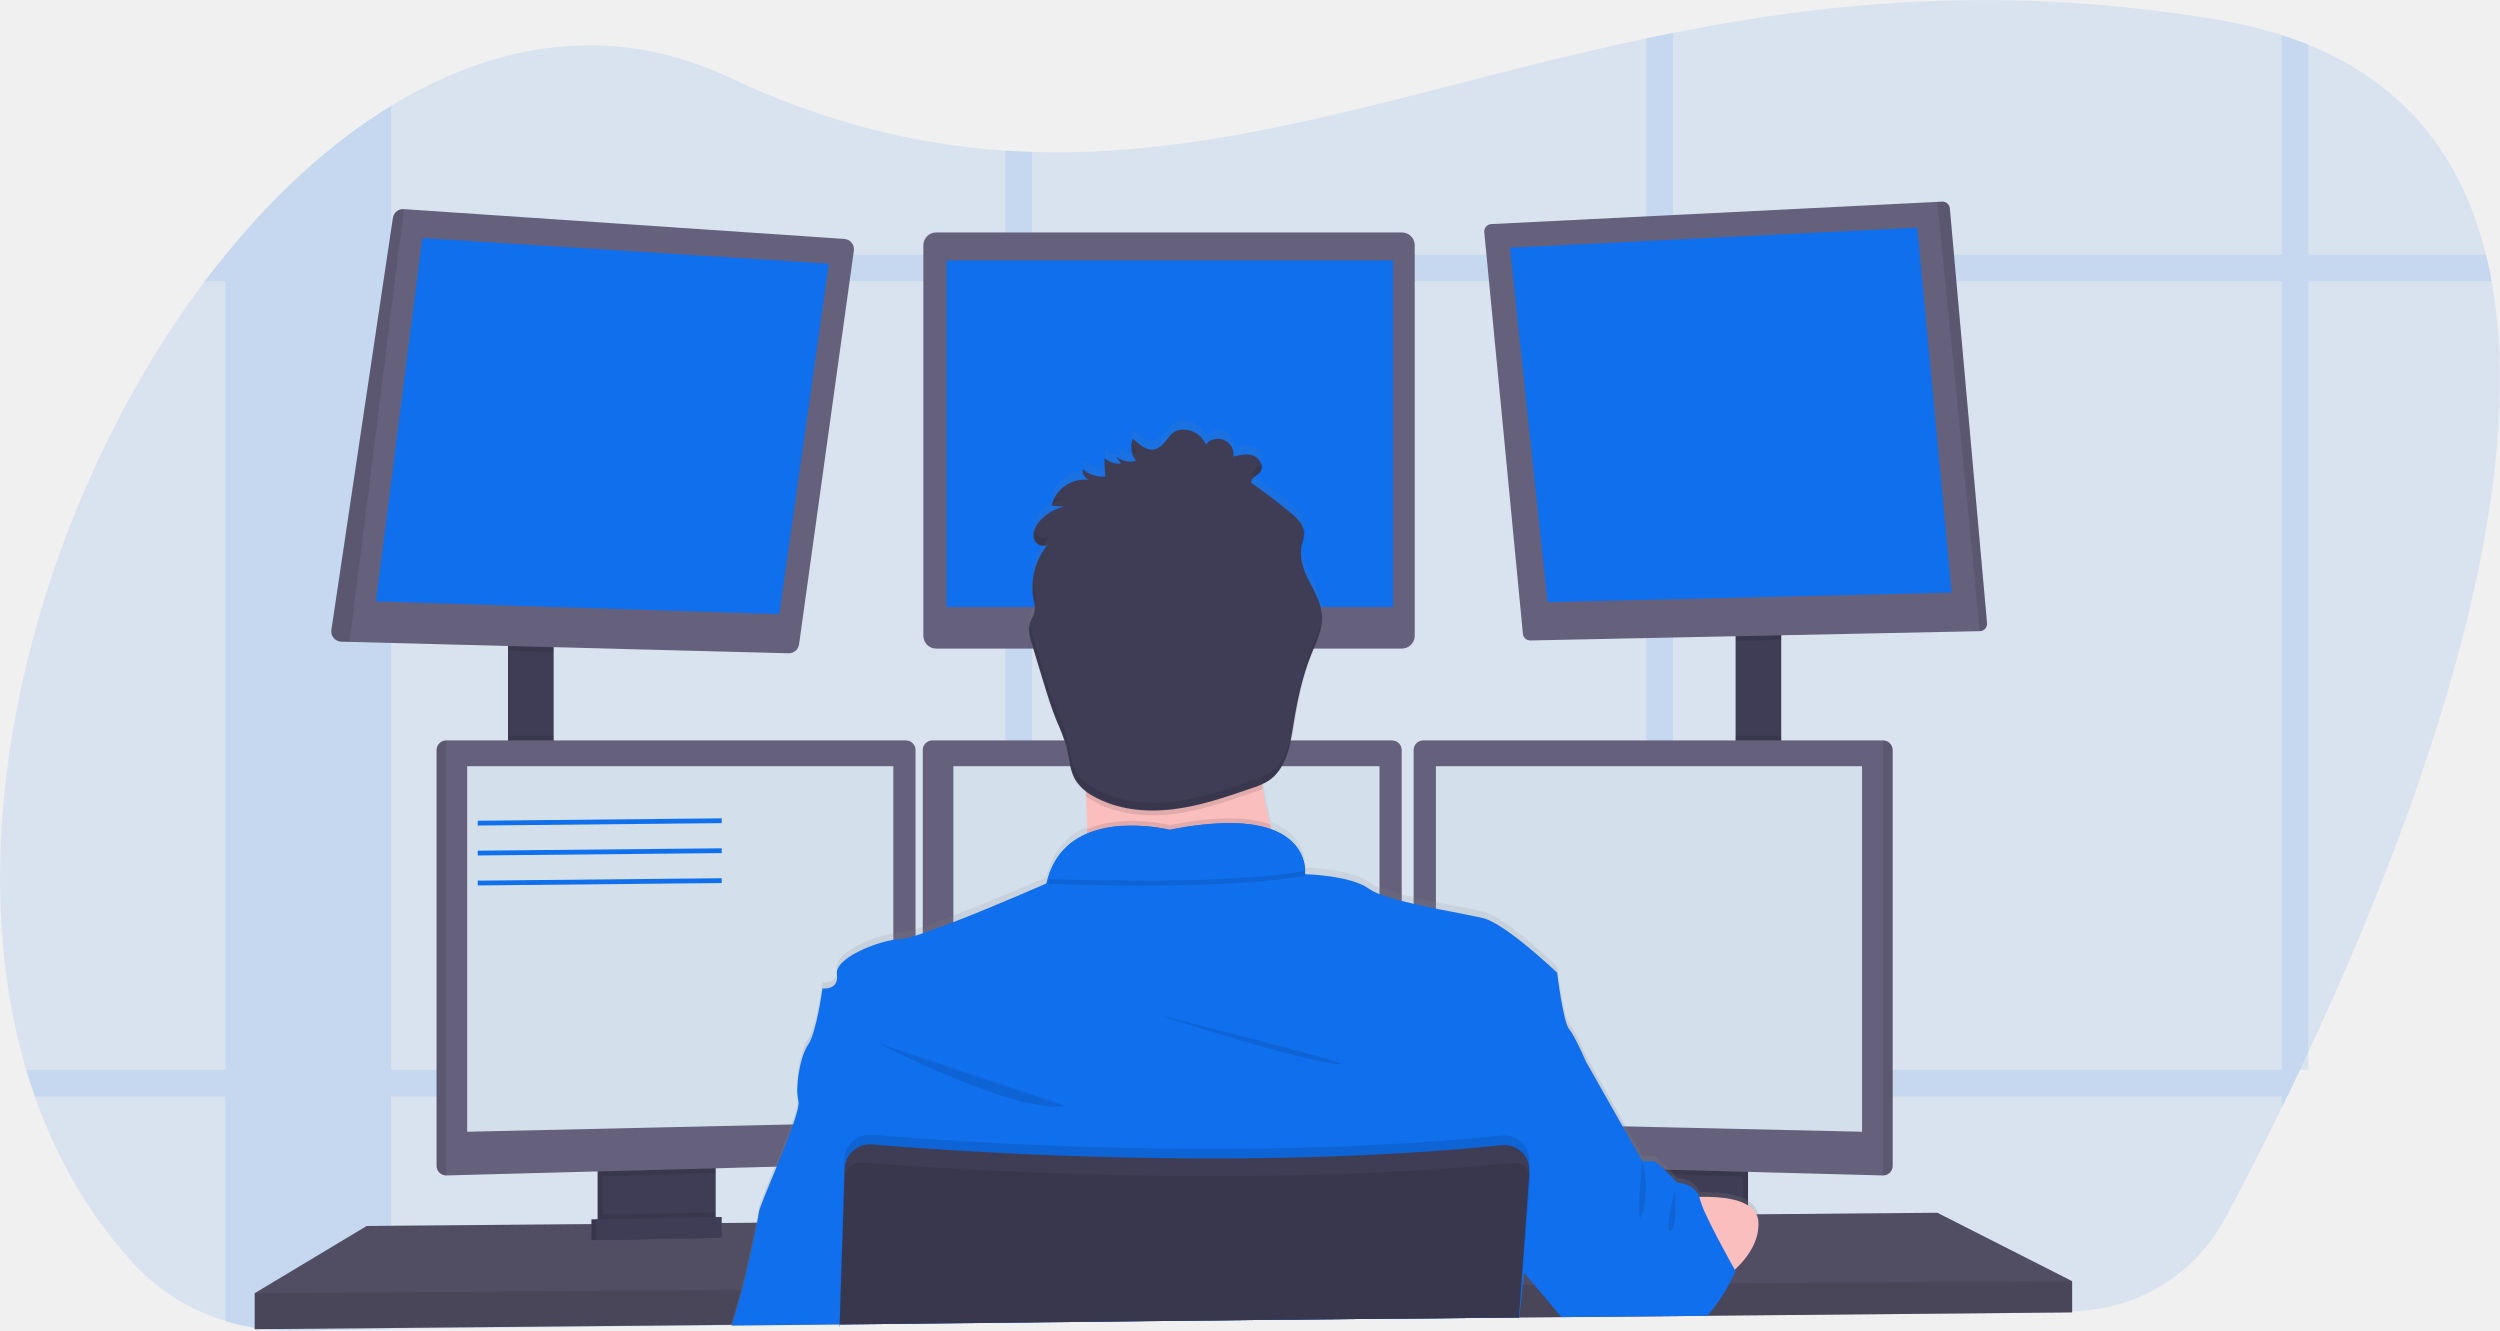
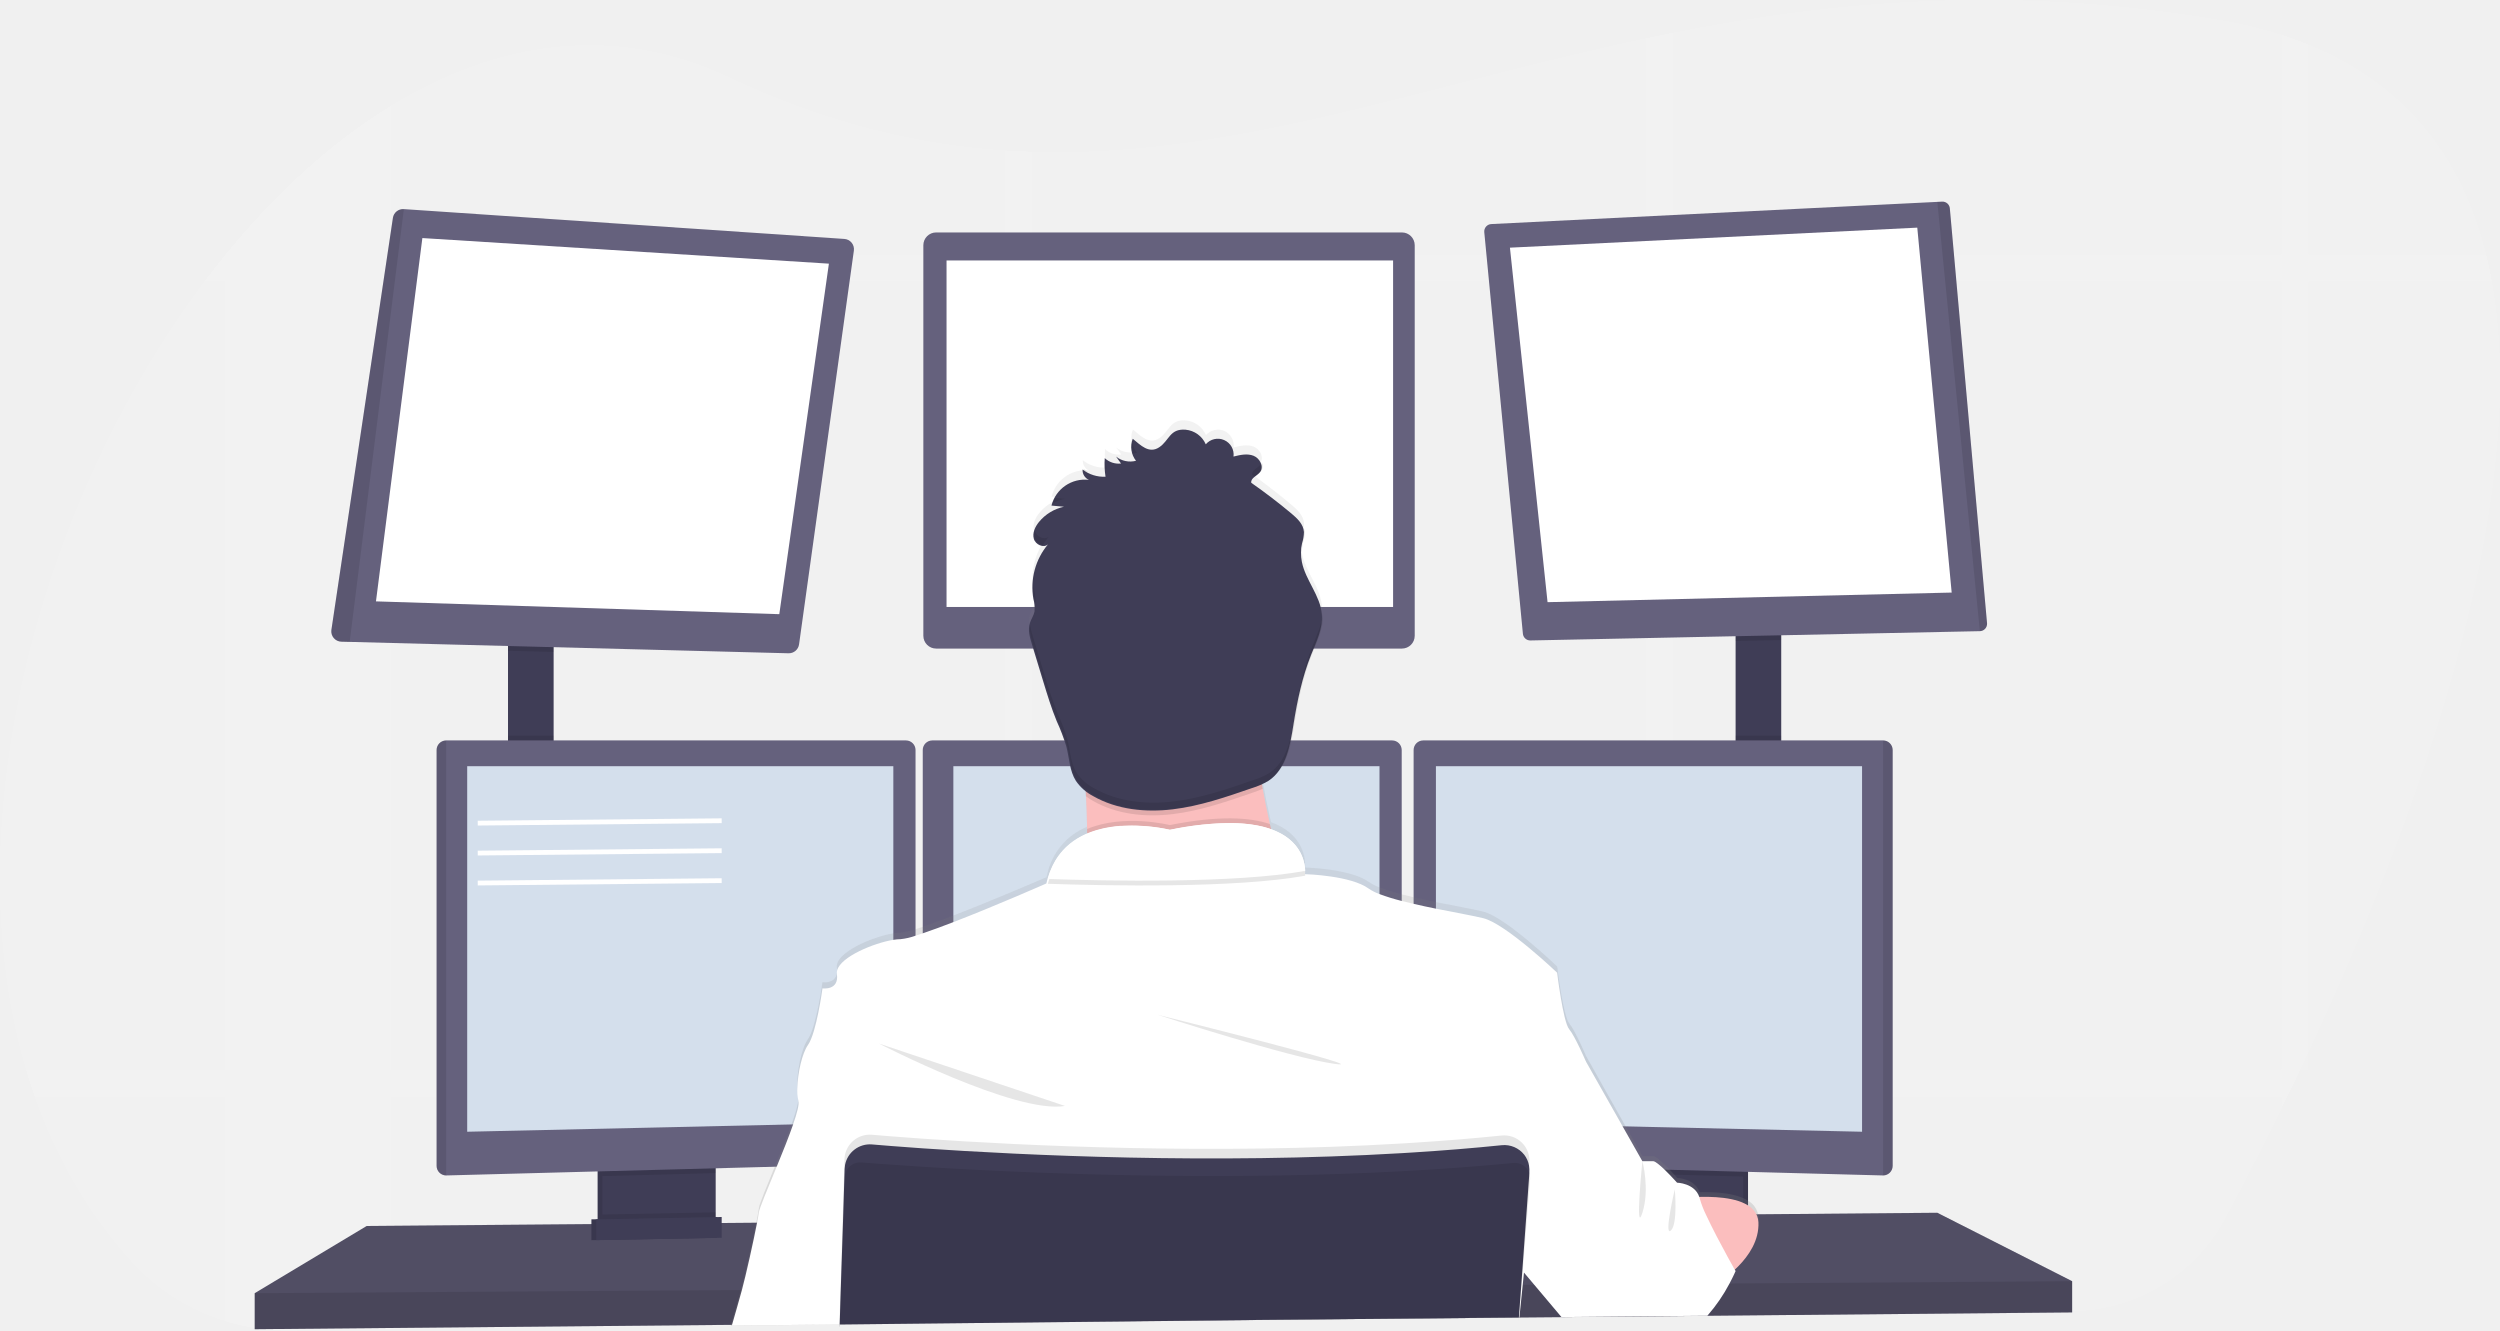
<svg xmlns="http://www.w3.org/2000/svg" id="59725d3d-bdd8-4af0-9b66-49b8d09410bc" data-name="Layer 1" width="1041.32" height="554.17" viewBox="0 0 1041.32 554.17">
  <defs>
    <linearGradient id="dff037aa-d578-4bab-81e7-399360663117" x1="597.75" y1="725.44" x2="597.75" y2="347.69" gradientUnits="userSpaceOnUse">
      <stop offset="0" stop-color="gray" stop-opacity="0.25" />
      <stop offset="0.54" stop-color="gray" stop-opacity="0.12" />
      <stop offset="1" stop-color="gray" stop-opacity="0.1" />
    </linearGradient>
  </defs>
-   <path d="M1040.82,611.12q-1.74,3.75-3.47,7.4-2.7,5.67-5.33,11.12c-.78,1.61-1.56,3.19-2.32,4.77-8.6,17.57-16.63,33.11-23.45,45.89A73.21,73.21,0,0,1,942.44,719l-151.65,1.65h-1.6l-13,.14-11.12.12-34.1.37-1.38,0-17.36.19h-.53l-107,1.16-95.51,1-11.11.12-69,.75H429l-44.75.48h-.48l-141.5,1.53-42.33.46a88.07,88.07,0,0,1-26.67-3.82,86.39,86.39,0,0,1-39.09-24.75C116,678.37,102.75,655,93.85,629.64q-1.93-5.49-3.6-11.12C59.44,514.37,97,380,164.6,290.08q4.25-5.64,8.64-11l.07-.08c20.79-25.52,44.1-46.84,68.93-62,44-26.91,92.75-34.49,140.7-11.9,40.57,19.12,78.45,28.11,115.17,30.55,3.71.24,7.42.42,11.11.53,84.23,2.65,163.17-27.7,255.87-47.29,3.69-.78,7.39-1.55,11.12-2.28,66.13-13.16,139.49-20.1,226.73-5.51a189.09,189.09,0,0,1,26.76,6.4q5.77,1.86,11.12,4c41.64,16.94,64.35,48.24,74,87.46q1.37,5.46,2.37,11.11C1134.3,384.41,1084.19,518.23,1040.82,611.12Z" transform="translate(-79.34 -172.91)" fill="#0f6fec" opacity="0.1" />
+   <path d="M1040.82,611.12q-1.74,3.75-3.47,7.4-2.7,5.67-5.33,11.12c-.78,1.61-1.56,3.19-2.32,4.77-8.6,17.57-16.63,33.11-23.45,45.89A73.21,73.21,0,0,1,942.44,719l-151.65,1.65h-1.6l-13,.14-11.12.12-34.1.37-1.38,0-17.36.19h-.53l-107,1.16-95.51,1-11.11.12-69,.75H429l-44.75.48h-.48l-141.5,1.53-42.33.46a88.07,88.07,0,0,1-26.67-3.82,86.39,86.39,0,0,1-39.09-24.75C116,678.37,102.75,655,93.85,629.64q-1.93-5.49-3.6-11.12C59.44,514.37,97,380,164.6,290.08q4.25-5.64,8.64-11l.07-.08c20.79-25.52,44.1-46.84,68.93-62,44-26.91,92.75-34.49,140.7-11.9,40.57,19.12,78.45,28.11,115.17,30.55,3.71.24,7.42.42,11.11.53,84.23,2.65,163.17-27.7,255.87-47.29,3.69-.78,7.39-1.55,11.12-2.28,66.13-13.16,139.49-20.1,226.73-5.51a189.09,189.09,0,0,1,26.76,6.4q5.77,1.86,11.12,4c41.64,16.94,64.35,48.24,74,87.46q1.37,5.46,2.37,11.11C1134.3,384.41,1084.19,518.23,1040.82,611.12Z" transform="translate(-79.34 -172.91)" fill="#ffffff" opacity="0.1" />
  <g opacity="0.1">
-     <path d="M242.24,217V726.62l-42.33.46a88.07,88.07,0,0,1-26.67-3.82V279h.07C194.1,253.45,217.41,232.13,242.24,217Z" transform="translate(-79.34 -172.91)" fill="#0f6fec" />
-     <path d="M1117.24,290.08H164.6q4.25-5.64,8.64-11V279h941.63Q1116.24,284.43,1117.24,290.08Z" transform="translate(-79.34 -172.91)" fill="#0f6fec" />
-     <path d="M1040.82,191.51v427h-3.47q-2.7,5.67-5.33,11.12c-.78,1.61-1.56,3.19-2.32,4.77V187.47Q1035.47,189.33,1040.82,191.51Z" transform="translate(-79.34 -172.91)" fill="#0f6fec" />
-     <path d="M776.21,186.58V720.83l-11.12.12V188.86C768.78,188.08,772.48,187.31,776.21,186.58Z" transform="translate(-79.34 -172.91)" fill="#0f6fec" />
-     <path d="M509.22,236.15V723.73l-11.11.12V235.62C501.82,235.86,505.53,236,509.22,236.15Z" transform="translate(-79.34 -172.91)" fill="#0f6fec" />
-     <path d="M1037.35,618.52q-2.7,5.67-5.33,11.12H93.85q-1.93-5.49-3.6-11.12Z" transform="translate(-79.34 -172.91)" fill="#0f6fec" />
+     <path d="M242.24,217V726.62l-42.33.46a88.07,88.07,0,0,1-26.67-3.82V279h.07C194.1,253.45,217.41,232.13,242.24,217Z" transform="translate(-79.34 -172.91)" fill="#ffffff" />
+     <path d="M1117.24,290.08H164.6q4.25-5.64,8.64-11V279h941.63Q1116.24,284.43,1117.24,290.08Z" transform="translate(-79.34 -172.91)" fill="#ffffff" />
+     <path d="M1040.82,191.51v427h-3.47q-2.7,5.67-5.33,11.12c-.78,1.61-1.56,3.19-2.32,4.77V187.47Q1035.47,189.33,1040.82,191.51Z" transform="translate(-79.34 -172.91)" fill="#ffffff" />
+     <path d="M776.21,186.58V720.83l-11.12.12V188.86C768.78,188.08,772.48,187.31,776.21,186.58Z" transform="translate(-79.34 -172.91)" fill="#ffffff" />
+     <path d="M509.22,236.15V723.73l-11.11.12V235.62C501.82,235.86,505.53,236,509.22,236.15Z" transform="translate(-79.34 -172.91)" fill="#ffffff" />
+     <path d="M1037.35,618.52q-2.7,5.67-5.33,11.12H93.85q-1.93-5.49-3.6-11.12Z" transform="translate(-79.34 -172.91)" fill="#ffffff" />
  </g>
  <rect x="211.6" y="265.83" width="19" height="57.66" fill="#3f3d56" />
  <rect x="722.93" y="262.83" width="19" height="61" fill="#3f3d56" />
  <polygon points="863.1 533.65 863.1 546.65 711.18 548.05 709.56 548.08 651.82 548.61 650.44 548.63 632.89 548.78 632.37 548.78 525.39 549.77 349.78 551.4 349.63 551.4 304.98 551.82 304.5 551.83 106.1 553.65 106.1 538.65 152.75 510.65 246.35 509.87 248.35 509.86 249.01 509.85 251.01 509.82 295.95 509.45 297.96 509.44 298.6 509.43 300.6 509.42 315.01 509.3 315.39 509.29 350.94 508.99 351.23 508.99 628.63 506.65 635.42 506.6 636.1 506.6 641.28 506.55 678.93 506.24 680.93 506.21 682.78 506.19 683.74 506.19 695.45 506.1 697.77 506.07 700.88 506.05 710.63 505.96 726.1 505.83 728.1 505.81 731.58 505.79 732.23 505.79 806.94 505.15 863.1 533.65" fill="#65617d" />
  <polygon points="863.1 533.65 863.1 546.65 711.18 548.05 709.56 548.08 651.82 548.61 650.44 548.63 632.89 548.78 632.37 548.78 525.39 549.77 349.78 551.4 349.63 551.4 304.98 551.82 304.5 551.83 106.1 553.65 106.1 538.65 152.75 510.65 246.35 509.87 248.35 509.86 249.01 509.85 251.01 509.82 295.95 509.45 297.96 509.44 298.6 509.43 300.6 509.42 315.01 509.3 315.39 509.29 350.94 508.99 351.23 508.99 628.63 506.65 635.42 506.6 636.1 506.6 641.28 506.55 678.93 506.24 680.93 506.21 682.78 506.19 683.74 506.19 695.45 506.1 697.77 506.07 700.88 506.05 710.63 505.96 726.1 505.83 728.1 505.81 731.58 505.79 732.23 505.79 806.94 505.15 863.1 533.65" opacity="0.2" />
  <path d="M375.44,656.57v24.49a6.13,6.13,0,0,1-3.5,5.54,6,6,0,0,1-2.5.6l-34.9.74a6,6,0,0,1-2.7-.57,6.12,6.12,0,0,1-3.57-5.57V656.57Z" transform="translate(-79.34 -172.91)" fill="#3f3d56" />
  <path d="M375.44,656.57v24.49a6.13,6.13,0,0,1-3.5,5.54,6,6,0,0,1-2.5.6l-34.9.74a6,6,0,0,1-2.7-.57,6.12,6.12,0,0,1-3.57-5.57V656.57Z" transform="translate(-79.34 -172.91)" opacity="0.1" />
  <path d="M377.44,656.57v24.49a6.13,6.13,0,0,1-3.5,5.54,6,6,0,0,1-2.5.6l-34.9.74a6,6,0,0,1-2.7-.57,6.12,6.12,0,0,1-3.57-5.57V656.57Z" transform="translate(-79.34 -172.91)" fill="#3f3d56" />
  <rect x="680.93" y="483.66" width="47.17" height="31.5" fill="#3f3d56" />
  <rect x="680.93" y="483.66" width="47.17" height="31.5" opacity="0.1" />
  <rect x="678.93" y="483.66" width="47.17" height="31.5" fill="#3f3d56" />
  <polygon points="230.6 265.82 230.6 271.55 211.6 271.06 211.6 265.82 230.6 265.82" opacity="0.1" />
  <path d="M435,277.31l-22.83,164a4.3,4.3,0,0,1-4.37,3.71L225,440.28l-3.47-.09a4.3,4.3,0,0,1-4.16-4.87L243,263.64a4.3,4.3,0,0,1,4.54-3.63L431,272.43A4.29,4.29,0,0,1,435,277.31Z" transform="translate(-79.34 -172.91)" fill="#65617d" />
-   <polygon points="175.93 99.16 156.6 250.49 324.6 255.82 345.26 109.82 175.93 99.16" fill="#0f6fec" />
+   <polygon points="175.93 99.16 156.6 250.49 324.6 255.82 345.26 109.82 175.93 99.16" fill="#ffffff" />
  <rect x="384.6" y="96.82" width="204.67" height="173.33" rx="5.33" ry="5.33" fill="#65617d" />
-   <rect x="394.26" y="108.49" width="186" height="144.33" fill="#0f6fec" />
+   <rect x="394.26" y="108.49" width="186" height="144.33" fill="#ffffff" />
  <polygon points="741.93 262.82 741.93 266.61 722.93 267 722.93 262.82 741.93 262.82" opacity="0.1" />
  <path d="M907,432.53a3.08,3.08,0,0,1-3,3.28L716.8,439.68a3.08,3.08,0,0,1-3.13-2.79L697.58,269.61a3.08,3.08,0,0,1,2.92-3.37L886.28,257l2-.1a3.07,3.07,0,0,1,3.22,2.8Z" transform="translate(-79.34 -172.91)" fill="#65617d" />
-   <polygon points="628.93 103.16 798.6 94.82 812.93 246.82 644.6 250.82 628.93 103.16" fill="#0f6fec" />
+   <polygon points="628.93 103.16 798.6 94.82 812.93 246.82 644.6 250.82 628.93 103.16" fill="#ffffff" />
  <path d="M907,432.53a3.08,3.08,0,0,1-3,3.28L886.28,257l2-.1a3.07,3.07,0,0,1,3.22,2.8Z" transform="translate(-79.34 -172.91)" opacity="0.1" />
  <path d="M247.57,260,225,440.28l-3.47-.09a4.3,4.3,0,0,1-4.16-4.87L243,263.64A4.3,4.3,0,0,1,247.57,260Z" transform="translate(-79.34 -172.91)" opacity="0.1" />
  <rect x="211.6" y="306.41" width="19" height="17.08" opacity="0.1" />
  <polygon points="298.1 483.65 298.1 488.62 250.93 489.88 250.93 483.65 298.1 483.65" opacity="0.1" />
  <path d="M460.69,485.27v168.2a4,4,0,0,1-3.85,3.95l-191.65,5.1h-.05a4,4,0,0,1-3.95-3.95V485.27a4,4,0,0,1,3.95-3.95h191.6A4,4,0,0,1,460.69,485.27Z" transform="translate(-79.34 -172.91)" fill="#65617d" />
  <path d="M265.19,481.32v181.2h-.05a4,4,0,0,1-3.95-3.95V485.27a4,4,0,0,1,3.95-3.95Z" transform="translate(-79.34 -172.91)" opacity="0.1" />
  <polygon points="194.6 319.15 372.1 319.15 372.1 467.4 194.6 471.4 194.6 319.15" fill="#d4dfec" />
  <rect x="722.93" y="306.41" width="19" height="17.42" opacity="0.1" />
  <polygon points="726.1 483.65 726.1 490.06 678.93 488.8 678.93 483.65 726.1 483.65" opacity="0.1" />
  <path d="M867.69,485.27v173.3a4,4,0,0,1-4,3.95h0L672,657.42a4,4,0,0,1-3.85-3.95V485.27a4,4,0,0,1,3.95-3.95h191.6A4,4,0,0,1,867.69,485.27Z" transform="translate(-79.34 -172.91)" fill="#65617d" />
  <path d="M867.69,485.27v173.3a4,4,0,0,1-4,3.95h0V481.32h0A4,4,0,0,1,867.69,485.27Z" transform="translate(-79.34 -172.91)" opacity="0.1" />
  <polygon points="775.6 319.15 598.1 319.15 598.1 467.4 775.6 471.4 775.6 319.15" fill="#d4dfec" />
  <path d="M663.19,485.27v168.2a4,4,0,0,1-3.85,3.95l-191.65,5.1h0a4,4,0,0,1-4-3.95V485.27a4,4,0,0,1,3.95-3.95h191.6A4,4,0,0,1,663.19,485.27Z" transform="translate(-79.34 -172.91)" fill="#65617d" />
  <polygon points="397.1 319.15 574.6 319.15 574.6 467.4 397.1 471.4 397.1 319.15" fill="#d4dfec" />
  <polygon points="863.1 533.65 863.1 546.65 711.18 548.05 709.56 548.08 651.82 548.61 650.44 548.63 632.89 548.78 632.37 548.78 525.39 549.77 349.78 551.4 349.63 551.4 304.98 551.82 304.5 551.83 106.1 553.65 106.1 538.65 308.61 537.32 309.09 537.32 350.08 537.04 350.27 537.04 633.35 535.17 633.64 535.17 633.81 535.16 634.28 535.16 639.07 535.13 640.53 535.13 715.02 534.63 719.42 534.61 720.4 534.6 863.1 533.65" opacity="0.1" />
  <circle cx="487.26" cy="272.16" r="51.33" fill="#fbbebe" />
  <path d="M383.74,725.09c0-.11.06-.23.1-.35,1-3.59,2.78-9.66,4.11-14.51.17-.6.33-1.19.48-1.75,1.47-5.47,4.33-18.28,5.92-26.27.56-2.81,1-5,1.09-6.1.2-1.69,3.21-8.92,6.62-17.23,2.39-5.84,5-12.22,6.91-17.6a61.38,61.38,0,0,0,2.93-9.85,5.1,5.1,0,0,0,0-2.13,14.69,14.69,0,0,1-.48-3.5v0c-.23-6.2,1.62-16,4.48-20.11,3.5-5,6-23.66,6-23.66s5.18.75,6-3.53a6.15,6.15,0,0,0,.1-1.4,7.41,7.41,0,0,0-.09-1.11c-.89-6.24,14.72-12.88,23.5-14.31a19.67,19.67,0,0,1,3-.28,27.24,27.24,0,0,0,6.25-1.44q1.4-.43,3-1c3.68-1.24,8.08-2.88,12.75-4.68,17.56-6.81,38.82-16,38.82-16,.15-.71.32-1.39.51-2.06a27.71,27.71,0,0,1,16.35-18.93h0c0-.66,0-1.33,0-2,0-3.45-.15-7-.3-10.54,0-.69-.06-1.38-.1-2.07,0-.2,0-.41,0-.61s0-.35,0-.52c0-.7-.07-1.4-.11-2.09l-.18-.14a16.41,16.41,0,0,1-3.9-4.2,15.27,15.27,0,0,1-1.42-3c-1.25-3.39-1.54-7.17-2.38-10.75l-.18-.74a84,84,0,0,0-4-10.58c-2.21-5.42-3.91-11-5.6-16.65q-1.54-5.13-3.11-10.28l-1.58-5.24c-.3-1-.6-2-.83-3v0a13.27,13.27,0,0,1-.26-1.4,0,0,0,0,1,0,0,10,10,0,0,1,.24-4.61,32.09,32.09,0,0,1,1.32-3,7.87,7.87,0,0,0,.5-1.38v0a3,3,0,0,0,.08-.32,5.65,5.65,0,0,0,.11-1.08,18.46,18.46,0,0,0-.52-3.89.07.07,0,0,1,0-.05,2.56,2.56,0,0,0-.05-.27,25.48,25.48,0,0,1-.36-3,28.45,28.45,0,0,1,3.47-15.57l.19-.36a25.22,25.22,0,0,1,1.84-2.78h0c.31-.42.63-.82,1-1.22-1.4,1.34-3.7.75-5-.69a3.61,3.61,0,0,1-.55-.75,3.81,3.81,0,0,1-.23-.45c-.05-.12-.09-.25-.13-.38-.7-2.45.52-5.06,2.12-7.05a18.49,18.49,0,0,1,5.74-4.7h0a3.84,3.84,0,0,1,.4-.21,17.12,17.12,0,0,1,2.64-1.06h0a15.06,15.06,0,0,1,1.63-.44l-3.71-.34-1.5-.14a14.49,14.49,0,0,1,13-10.91h1.08a11.73,11.73,0,0,1,1.57.13,4.44,4.44,0,0,1-2.65-4.33,14.41,14.41,0,0,0,9.19,3.06h.38a30,30,0,0,1-.34-3.27h0a0,0,0,0,1,0,0,0,0,0,0,1,0,0,33.19,33.19,0,0,1,0-4.46,8.44,8.44,0,0,0,6.78,2.26l-2.08-2.9a9.49,9.49,0,0,0,6.56,2.05l.48-.05a7,7,0,0,0,1.19-.23l.09,0c-.19-.24-.36-.49-.53-.75l-.06-.12a9.67,9.67,0,0,1-1-2.09,6.59,6.59,0,0,1-.24-.87h0a8.75,8.75,0,0,1,.45-5.45c3.23,2.7,6.77,6.39,11,3.6s4.37-7.91,11-7.39a10.2,10.2,0,0,1,8.41,6.12,6.75,6.75,0,0,1,7.67-1.75,6.85,6.85,0,0,1,3.88,6.89c2.75-.69,5.71-1.37,8.35-.33s4.34,4.41,2.84,6.66a1.43,1.43,0,0,1-.14.2c-1.23,1.59-3.95,2.46-3.66,4.46l.42.3,1.3.94a.05.05,0,0,1,0,0q7.65,5.52,14.9,11.6c2.48,2.08,5.12,4.58,5.29,7.83a8.64,8.64,0,0,1-.24,2.37h0c-.16.78-.38,1.56-.55,2.34a19.51,19.51,0,0,0-.34,6.05h0c.07.59.16,1.17.27,1.76,1.53,7.73,7.71,14.11,8.32,22l0,.56a17.78,17.78,0,0,1-.07,2.53c-.46,4.8-2.68,9.41-4.48,14-.11.28-.22.56-.32.84-3.47,9-5.47,18.59-7,28.16a100.26,100.26,0,0,1-2,10.09A26.73,26.73,0,0,1,611,492.07a16.22,16.22,0,0,1-3.36,3,18.67,18.67,0,0,1-2.65,1.41s0,0,0,.06c.11.61.2,1.22.31,1.83.06.32.11.64.17,1h0a.14.14,0,0,0,0,.06c.84,4.73,1.8,9.36,2.81,13.76l.51,2.19c12.6,4.55,14.09,13.87,14.18,17.44a9.64,9.64,0,0,1,0,1.43s19,.5,26.5,6a20.34,20.34,0,0,0,4.51,2.3,83,83,0,0,0,9.25,2.89c1.61.42,3.29.83,5,1.23,3,.69,6.18,1.36,9.25,2,8.19,1.65,15.9,3,19.81,4,9.33,2.36,30.67,22.82,30.67,22.82s2.5,20.64,5,23.65,7,13.59,7,13.59l16.54,29.41,7,12.37h4.5c.62,0,1.84.88,3.21,2.1,1.19,1.06,2.51,2.38,3.67,3.58l1.92,2.05,1.2,1.33s7.27.18,9.24,5.93c5.92-.17,13.19.22,18.28,2.5a14.14,14.14,0,0,1,2,1.08,8.68,8.68,0,0,1,4.13,5.66,8.34,8.34,0,0,1,.18,1.44c0,.57,0,1.14,0,1.7-.36,7.57-5.29,13.87-9.82,18.11l.32.57s-.15.36-.44,1c-.08.19-.18.4-.29.64h0c-.59,1.26-1.53,3.15-2.76,5.36a63.31,63.31,0,0,1-9.57,13.17l-.29.3-57.74.53-.17-.2L719.87,708l-5.57-6.64-.17-.21-.16,1.59-.54,5.3-1.3,12.81-.07.64,0,.17-.15,1.48.11-1.48h-.29l-107,1L429.11,724.6l0,.84h-.14l0-.84-44.75.48Z" transform="translate(-79.34 -172.91)" fill="url(#dff037aa-d578-4bab-81e7-399360663117)" />
  <path d="M617.94,550.07s-99.5,12-90,0c3.44-4.34,4.39-17.2,4.2-31.85-.06-4.45-.22-9.06-.45-13.65-1.1-22-3.75-43.5-3.75-43.5s87-41,77-8.5c-4,13.13-2.69,31.57.35,48.88.89,5.05,1.92,10,3,14.7A344.67,344.67,0,0,0,617.94,550.07Z" transform="translate(-79.34 -172.91)" fill="#fbbebe" />
  <path d="M617.94,550.07s-99.5,12-90,0c3.44-4.34,4.39-17.2,4.2-31.85,15.17-6.48,34.47-1.65,34.47-1.65,20.32-4.05,33.35-3.26,41.68-.42A344.67,344.67,0,0,0,617.94,550.07Z" transform="translate(-79.34 -172.91)" opacity="0.1" />
-   <path d="M429.08,725.44l0-.84,175.62-1.91,107-1H712l-.11,1.48.15-1.48h.19l0-.17,1.37-13.45.52-5.09.16-1.59.14-1.33,6.18-20.61,6.18-20.58,5.2-17.33,7.94-26.48s-4.5-10.5-7-13.5-5-23.5-5-23.5-21.34-20.33-30.67-22.67c-3.91-1-11.63-2.33-19.83-4-3.07-.62-6.22-1.28-9.25-2-1.71-.39-3.39-.8-5-1.21a87.91,87.91,0,0,1-9.25-2.86,20.7,20.7,0,0,1-4.5-2.29c-7.35-5.39-25.77-6-26.48-6h0a.42.42,0,0,1,0-.07v-.09a10.26,10.26,0,0,0,0-1.26c0-.4,0-.87-.09-1.4,0-.16,0-.33-.07-.5-.05-.36-.11-.74-.2-1.14a5,5,0,0,0-.12-.53,17.21,17.21,0,0,0-1.25-3.49c-.07-.16-.16-.33-.24-.49a18.25,18.25,0,0,0-1.7-2.63c-.13-.17-.27-.35-.42-.52a19.58,19.58,0,0,0-2.72-2.64c-.27-.21-.55-.43-.84-.63a4.67,4.67,0,0,0-.51-.36l-.89-.58-.83-.48c-.73-.4-1.5-.79-2.34-1.16-.26-.12-.54-.23-.82-.34s-.72-.28-1.09-.42l-.06,0L608,518c-.57-.19-1.15-.36-1.76-.53l-.93-.24-1-.23-1-.21c-1-.2-2.07-.38-3.19-.52l-1.14-.14-1.17-.12-1.21-.1-1.72-.1-2-.07a124.68,124.68,0,0,0-26.24,2.79,72.27,72.27,0,0,0-18.26-1.68l-.87,0-1,.06-.64,0-1.29.12c-.43,0-.87.09-1.3.15s-.88.11-1.31.18l-.66.11c-.65.11-1.31.23-2,.37q-.33.06-.66.15c-.87.19-1.74.42-2.6.68-.43.12-.86.26-1.29.41-.22.06-.43.14-.64.22l-.64.23-.63.25-.75.3c-.38.16-.75.33-1.12.51-.21.09-.42.19-.62.3s-.41.2-.6.31a27.75,27.75,0,0,0-6.21,4.38l-.51.49-.5.51c-.17.17-.33.35-.49.53a23.82,23.82,0,0,0-1.82,2.25c-.16.21-.31.42-.46.64a26.69,26.69,0,0,0-1.72,2.92c-.13.24-.25.49-.37.73a32.7,32.7,0,0,0-2,5.25q-.28,1-.51,2S494,550.24,476.44,557c-4.67,1.8-9.07,3.43-12.75,4.66-1.07.36-2.07.69-3,1a26.7,26.7,0,0,1-6.25,1.44,19.67,19.67,0,0,0-3,.28c-8.07,1.31-21.9,7-23.41,12.71a3.69,3.69,0,0,0-.1,1.4s0,.07,0,.11c1,7-6,6-6,6s-2.5,18.5-6,23.5c-2.53,3.6-4.26,11.63-4.48,17.69v0a19.61,19.61,0,0,0,.44,5.63c0,.05,0,.1,0,.14.4,1.34-.56,5-2.19,9.69-1.77,5.15-4.35,11.55-6.83,17.59-3.74,9.12-7.26,17.4-7.48,19.22-.09.81-.35,2.26-.71,4.13-1.46,7.62-4.7,22.13-6.3,28-1.19,4.38-2.92,10.38-4.11,14.5,0,.12-.07.24-.1.35L429,724.6l0,.84h.14Z" transform="translate(-79.34 -172.91)" fill="#0f6fec" />
+   <path d="M429.08,725.44l0-.84,175.62-1.91,107-1H712l-.11,1.48.15-1.48h.19l0-.17,1.37-13.45.52-5.09.16-1.59.14-1.33,6.18-20.61,6.18-20.58,5.2-17.33,7.94-26.48s-4.5-10.5-7-13.5-5-23.5-5-23.5-21.34-20.33-30.67-22.67c-3.91-1-11.63-2.33-19.83-4-3.07-.62-6.22-1.28-9.25-2-1.71-.39-3.39-.8-5-1.21a87.91,87.91,0,0,1-9.25-2.86,20.7,20.7,0,0,1-4.5-2.29c-7.35-5.39-25.77-6-26.48-6h0a.42.42,0,0,1,0-.07v-.09a10.26,10.26,0,0,0,0-1.26c0-.4,0-.87-.09-1.4,0-.16,0-.33-.07-.5-.05-.36-.11-.74-.2-1.14a5,5,0,0,0-.12-.53,17.21,17.21,0,0,0-1.25-3.49c-.07-.16-.16-.33-.24-.49a18.25,18.25,0,0,0-1.7-2.63c-.13-.17-.27-.35-.42-.52a19.58,19.58,0,0,0-2.72-2.64c-.27-.21-.55-.43-.84-.63a4.67,4.67,0,0,0-.51-.36l-.89-.58-.83-.48c-.73-.4-1.5-.79-2.34-1.16-.26-.12-.54-.23-.82-.34s-.72-.28-1.09-.42l-.06,0L608,518c-.57-.19-1.15-.36-1.76-.53l-.93-.24-1-.23-1-.21c-1-.2-2.07-.38-3.19-.52l-1.14-.14-1.17-.12-1.21-.1-1.72-.1-2-.07a124.68,124.68,0,0,0-26.24,2.79,72.27,72.27,0,0,0-18.26-1.68l-.87,0-1,.06-.64,0-1.29.12c-.43,0-.87.09-1.3.15s-.88.11-1.31.18l-.66.11c-.65.11-1.31.23-2,.37q-.33.06-.66.15c-.87.19-1.74.42-2.6.68-.43.12-.86.26-1.29.41-.22.06-.43.14-.64.22l-.64.23-.63.25-.75.3c-.38.16-.75.33-1.12.51-.21.09-.42.19-.62.3s-.41.2-.6.31a27.75,27.75,0,0,0-6.21,4.38l-.51.49-.5.51c-.17.17-.33.35-.49.53a23.82,23.82,0,0,0-1.82,2.25c-.16.21-.31.42-.46.64a26.69,26.69,0,0,0-1.72,2.92c-.13.24-.25.49-.37.73a32.7,32.7,0,0,0-2,5.25q-.28,1-.51,2S494,550.24,476.44,557c-4.67,1.8-9.07,3.43-12.75,4.66-1.07.36-2.07.69-3,1a26.7,26.7,0,0,1-6.25,1.44,19.67,19.67,0,0,0-3,.28c-8.07,1.31-21.9,7-23.41,12.71a3.69,3.69,0,0,0-.1,1.4s0,.07,0,.11c1,7-6,6-6,6s-2.5,18.5-6,23.5c-2.53,3.6-4.26,11.63-4.48,17.69v0a19.61,19.61,0,0,0,.44,5.63c0,.05,0,.1,0,.14.4,1.34-.56,5-2.19,9.69-1.77,5.15-4.35,11.55-6.83,17.59-3.74,9.12-7.26,17.4-7.48,19.22-.09.81-.35,2.26-.71,4.13-1.46,7.62-4.7,22.13-6.3,28-1.19,4.38-2.92,10.38-4.11,14.5,0,.12-.07.24-.1.35L429,724.6l0,.84h.14Z" transform="translate(-79.34 -172.91)" fill="#ffffff" />
  <path d="M445.44,607.57s57,29.5,77.5,26Z" transform="translate(-79.34 -172.91)" opacity="0.1" />
  <path d="M561.44,595.57s55.5,18,74,20.5S561.44,595.57,561.44,595.57Z" transform="translate(-79.34 -172.91)" opacity="0.1" />
  <path d="M623,537.65c-29,5.34-83.6,4.19-107.2,3.38,8.65-31,50.83-20.46,50.83-20.46C618.84,510.15,622.84,531.77,623,537.65Z" transform="translate(-79.34 -172.91)" opacity="0.1" />
-   <path d="M623,535.65c-29,5.34-83.6,4.19-107.2,3.38,8.65-31,50.83-20.46,50.83-20.46C618.84,508.15,622.84,529.77,623,535.65Z" transform="translate(-79.34 -172.91)" fill="#0f6fec" />
+   <path d="M623,535.65c-29,5.34-83.6,4.19-107.2,3.38,8.65-31,50.83-20.46,50.83-20.46C618.84,508.15,622.84,529.77,623,535.65Z" transform="translate(-79.34 -172.91)" fill="#ffffff" />
  <path d="M776.94,672.32s34.16-5.25,34.83,9.75-17.42,25.48-17.42,25.48Z" transform="translate(-79.34 -172.91)" fill="#fbbebe" />
  <path d="M605.29,501.45a47,47,0,0,1-4.5,1.74c-10.78,3.72-21.65,7.47-33,8.83s-23.26.16-33.16-5.5a28.77,28.77,0,0,1-3-1.95c-1.1-22-3.75-43.5-3.75-43.5s87-41,77-8.5C600.9,465.7,602.25,484.14,605.29,501.45Z" transform="translate(-79.34 -172.91)" opacity="0.1" />
  <path d="M552.52,364.84a9.47,9.47,0,0,1-8.32-1.75l2.08,2.89a8.47,8.47,0,0,1-6.78-2.25,34.08,34.08,0,0,0,.32,7.75,14.52,14.52,0,0,1-9.56-3,4.42,4.42,0,0,0,2.64,4.31,14.34,14.34,0,0,0-15.6,10.71l5.22.48a18.47,18.47,0,0,0-10.44,6.37c-1.6,2-2.82,4.56-2.12,7s4.08,4,5.92,2.26a27.94,27.94,0,0,0-6.1,22.79,14.47,14.47,0,0,1,.46,5.26c-.33,1.65-1.37,3.08-1.89,4.69-1,2.92-.05,6.09.84,9l4.69,15.42c1.7,5.57,3.39,11.15,5.61,16.54a82.08,82.08,0,0,1,4,10.51c1.26,4.84,1.31,10.14,4,14.37a19.93,19.93,0,0,0,7.18,6.33c9.89,5.66,21.84,6.86,33.16,5.5s22.18-5.11,32.95-8.83a31,31,0,0,0,6.84-3c7.45-4.88,9.11-14.86,10.5-23.65,1.55-9.8,3.62-19.58,7.29-28.8,2.18-5.49,5-11.06,4.52-16.94-.61-7.81-6.79-14.14-8.32-21.82a19,19,0,0,1,.07-7.77,17.66,17.66,0,0,0,.79-4.7c-.17-3.22-2.81-5.7-5.29-7.77Q609.11,380,600.52,374c-.29-2,2.43-2.86,3.66-4.44,1.74-2.23-.06-5.77-2.7-6.81s-5.6-.36-8.35.33a6.59,6.59,0,0,0-11.55-5.11,10.2,10.2,0,0,0-8.42-6.08c-6.63-.52-6.76,4.55-11,7.34s-7.74-.89-11-3.57A9.28,9.28,0,0,0,552.52,364.84Z" transform="translate(-79.34 -172.91)" fill="#3f3d56" />
-   <path d="M802.27,702.32s-.89,2.12-2.53,5.19a69,69,0,0,1-9,13.17l-.27.29-1.62,0-57.74.53-1.38,0-.17-.2-11.2-13.29L714.14,703l-.17-.21-.36-.42-.2-.24-.26-.31-8.21-9.74,3-12.5,5.11-21.06.13-.51,1-4,.71-3,2.38-9.78,8.16-33.65,14.5,7.5,15.29,27,8.21,14.5h4.5c.85,0,2.8,1.64,4.76,3.53.7.67,1.4,1.38,2,2,1.78,1.84,3.19,3.42,3.19,3.42s7.29.16,9.25,5.9a7,7,0,0,1,.25.85,40.3,40.3,0,0,0,2.53,6.56c1.29,2.81,2.91,6,4.55,9.19,3.05,5.85,6.15,11.42,7.29,13.44l.14.25Z" transform="translate(-79.34 -172.91)" fill="#0f6fec" />
+   <path d="M802.27,702.32s-.89,2.12-2.53,5.19a69,69,0,0,1-9,13.17l-.27.29-1.62,0-57.74.53-1.38,0-.17-.2-11.2-13.29L714.14,703l-.17-.21-.36-.42-.2-.24-.26-.31-8.21-9.74,3-12.5,5.11-21.06.13-.51,1-4,.71-3,2.38-9.78,8.16-33.65,14.5,7.5,15.29,27,8.21,14.5h4.5c.85,0,2.8,1.64,4.76,3.53.7.67,1.4,1.38,2,2,1.78,1.84,3.19,3.42,3.19,3.42s7.29.16,9.25,5.9a7,7,0,0,1,.25.85,40.3,40.3,0,0,0,2.53,6.56c1.29,2.81,2.91,6,4.55,9.19,3.05,5.85,6.15,11.42,7.29,13.44l.14.25Z" transform="translate(-79.34 -172.91)" fill="#ffffff" />
  <path d="M716.37,657.17l-.1,1.43v.1l-.17,2.3-1.33,18.51-1.61,22.3-.46,6.28-1,13.44v.17l-107,1L429.11,724.6l0,.84h-.14l0-.84v-.28l.45-14.36.86-28.06.74-23.79.07-2.37a10.53,10.53,0,0,1,11.42-10.17c4.72.4,10.85.89,18.18,1.41l3,.22c42.33,2.94,120.56,6.74,199.5,2,1.66-.09,3.33-.19,5-.31,12.24-.77,24.47-1.76,36.58-3a10.53,10.53,0,0,1,11.6,11.23Z" transform="translate(-79.34 -172.91)" opacity="0.1" />
  <path d="M429.08,725.44l0-.84,175.62-1.91,107-1H712v-.17l1-13.44.43-6,1.64-22.61,1.29-17.9,0-.44a10.62,10.62,0,0,0-.11-2.47.3.3,0,0,0,0-.1,10.39,10.39,0,0,0-2-4.64,10.54,10.54,0,0,0-9.42-4c-12.11,1.24-24.34,2.23-36.58,3-1.67.12-3.34.22-5,.31-78.94,4.69-157.17.89-199.5-2l-3-.22c-7.33-.52-13.46-1-18.18-1.41a10.54,10.54,0,0,0-11.24,8.53,11,11,0,0,0-.18,1.64l-.68,22.16L429.54,710l-.44,14.36v.28l0,.84Z" transform="translate(-79.34 -172.91)" fill="#3f3d56" />
  <path d="M716.67,664.18l-1.23,15.33-1.83,22.85-.46,5.72-1,12.81-.06.64v.17h0l-.15,1.48.11-1.48h-.29l-107,1L429.11,724.6v-.28l.49-14.36,1-28.06.64-18.65A6.36,6.36,0,0,1,434.3,658a6.25,6.25,0,0,1,3.78-.9c2.1.17,4.68.37,7.69.59,4.89.36,10.92.78,17.94,1.22,13,.82,29.31,1.7,48,2.42,52,2,122.2,2.67,188.88-3.17,3-.26,6.1-.55,9.13-.84a6.26,6.26,0,0,1,3.48.66,5.16,5.16,0,0,1,.86.54,6.14,6.14,0,0,1,2,2.46,3.56,3.56,0,0,1,.25.61A6.28,6.28,0,0,1,716.67,664.18Z" transform="translate(-79.34 -172.91)" opacity="0.1" />
  <path d="M377.44,677.87v3.19a6.13,6.13,0,0,1-3.5,5.54l-40.1.77a6.12,6.12,0,0,1-3.57-5.57v-3Z" transform="translate(-79.34 -172.91)" opacity="0.1" />
  <polygon points="298.6 515.57 246.35 516.57 246.35 507.9 298.6 506.9 298.6 515.57" fill="#3f3d56" />
  <polygon points="298.6 515.57 246.35 516.57 246.35 507.9 298.6 506.9 298.6 515.57" opacity="0.1" />
  <polygon points="300.6 515.57 248.35 516.57 248.35 507.9 300.6 506.9 300.6 515.57" fill="#3f3d56" />
  <g opacity="0.1">
    <path d="M552.93,361.56a9.75,9.75,0,0,1-1.89-4.34,9.49,9.49,0,0,0,.42,4.6A9,9,0,0,0,552.93,361.56Z" transform="translate(-79.34 -172.91)" />
    <path d="M540.23,368.2a35.12,35.12,0,0,1-.37-3.7c0,1.23,0,2.47,0,3.71Z" transform="translate(-79.34 -172.91)" />
    <path d="M621.73,401.57a18.34,18.34,0,0,1,.36-2.65,18,18,0,0,0,.8-4.69,6.16,6.16,0,0,0-.16-1.06c-.17.92-.44,1.84-.64,2.75A19.14,19.14,0,0,0,621.73,401.57Z" transform="translate(-79.34 -172.91)" />
    <path d="M600.93,370.67l1.09.79a19.71,19.71,0,0,0,2.57-2.22,3.67,3.67,0,0,0,.38-3.64,3,3,0,0,1-.38.64C603.36,367.82,600.64,368.69,600.93,370.67Z" transform="translate(-79.34 -172.91)" />
    <path d="M518.76,380.29a12.32,12.32,0,0,0-.87,2.28,18.16,18.16,0,0,1,5-1.89Z" transform="translate(-79.34 -172.91)" />
    <path d="M532.55,369.41a14.83,14.83,0,0,1-1.88-1.23,4.25,4.25,0,0,0,.09,1.18A11.86,11.86,0,0,1,532.55,369.41Z" transform="translate(-79.34 -172.91)" />
    <path d="M630.32,428.33c-.41,4.85-2.67,9.52-4.5,14.12-3.67,9.22-5.74,19-7.29,28.81-1.39,8.79-3,18.77-10.5,23.64a30,30,0,0,1-6.83,3c-10.78,3.73-21.65,7.47-33,8.83s-23.26.17-33.16-5.49a20,20,0,0,1-7.18-6.33c-2.67-4.23-2.72-9.53-4-14.37a82.21,82.21,0,0,0-4-10.52c-2.21-5.38-3.91-11-5.6-16.53q-2.35-7.71-4.69-15.43a28.81,28.81,0,0,1-1.14-4.75c-.39,2.56.37,5.24,1.14,7.75q2.34,7.73,4.69,15.43c1.69,5.57,3.39,11.15,5.6,16.53a82.21,82.21,0,0,1,4,10.52c1.26,4.84,1.31,10.14,4,14.37a20,20,0,0,0,7.18,6.33c9.9,5.66,21.84,6.85,33.16,5.49s22.18-5.1,33-8.83a30,30,0,0,0,6.83-3c7.45-4.87,9.11-14.85,10.5-23.64,1.55-9.81,3.62-19.59,7.29-28.81,2.18-5.48,5-11.05,4.52-16.94C630.34,428.45,630.32,428.39,630.32,428.33Z" transform="translate(-79.34 -172.91)" />
    <path d="M510.63,424.46s0-.07,0-.11a14,14,0,0,0-.46-5.25,26.59,26.59,0,0,1-.39-3.32,27.35,27.35,0,0,0,.39,6.32C510.33,422.88,510.51,423.67,510.63,424.46Z" transform="translate(-79.34 -172.91)" />
    <path d="M513.68,400a27.74,27.74,0,0,1,2.61-3.67c-1.83,1.75-5.21.19-5.92-2.24a5.83,5.83,0,0,0,0,3A4.39,4.39,0,0,0,513.68,400Z" transform="translate(-79.34 -172.91)" />
  </g>
  <path d="M763.44,656.57s3.17,11.5,0,21.5S763.44,656.57,763.44,656.57Z" transform="translate(-79.34 -172.91)" opacity="0.1" />
  <path d="M776.94,668.3s1.33,14.6-1.67,17.19S776.94,668.3,776.94,668.3Z" transform="translate(-79.34 -172.91)" opacity="0.1" />
-   <line x1="198.99" y1="342.86" x2="300.6" y2="341.86" fill="none" stroke="#0f6fec" stroke-miterlimit="10" stroke-width="2" />
-   <line x1="198.99" y1="355.33" x2="300.6" y2="354.34" fill="none" stroke="#0f6fec" stroke-miterlimit="10" stroke-width="2" />
-   <line x1="198.99" y1="367.81" x2="300.6" y2="366.81" fill="none" stroke="#0f6fec" stroke-miterlimit="10" stroke-width="2" />
+   <line x1="198.99" y1="342.86" x2="300.6" y2="341.86" fill="none" stroke="#ffffff" stroke-miterlimit="10" stroke-width="2" />
+   <line x1="198.99" y1="355.33" x2="300.6" y2="354.34" fill="none" stroke="#ffffff" stroke-miterlimit="10" stroke-width="2" />
+   <line x1="198.99" y1="367.81" x2="300.6" y2="366.81" fill="none" stroke="#ffffff" stroke-miterlimit="10" stroke-width="2" />
</svg>
